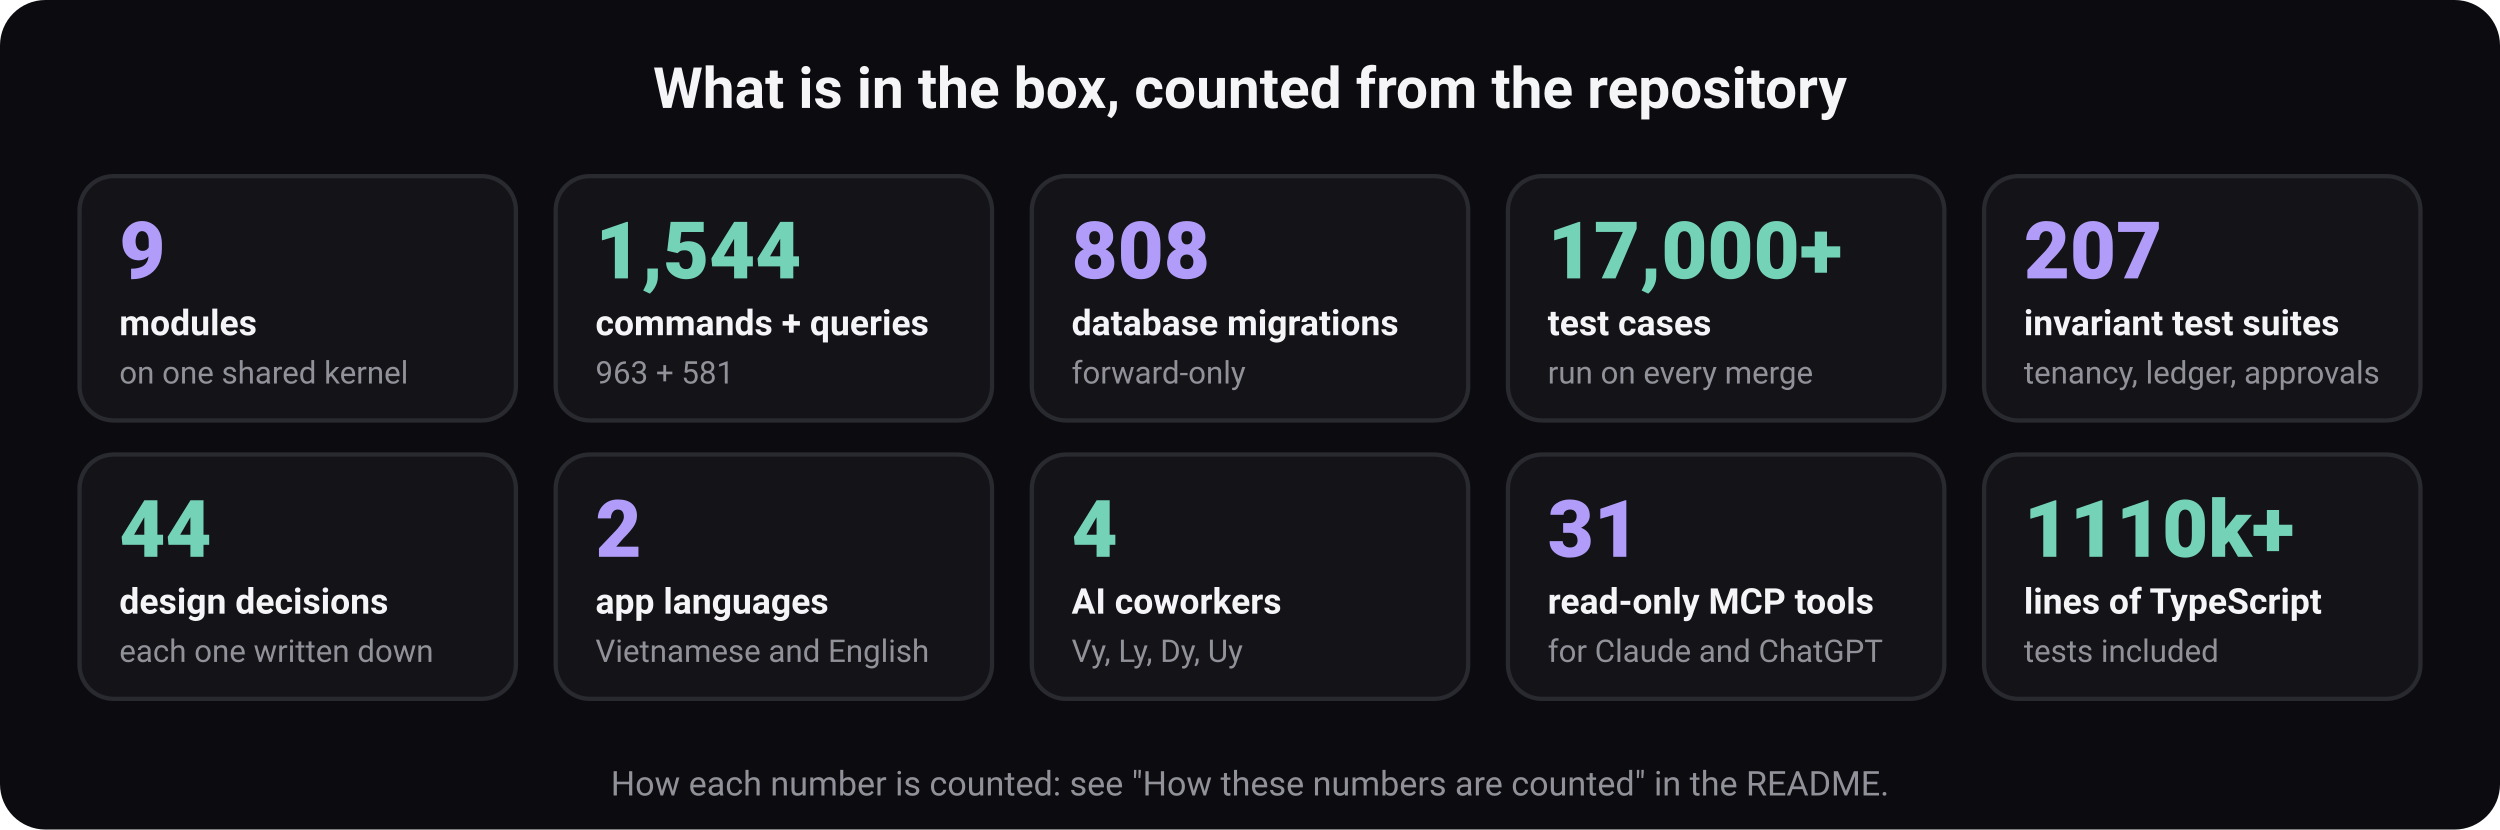
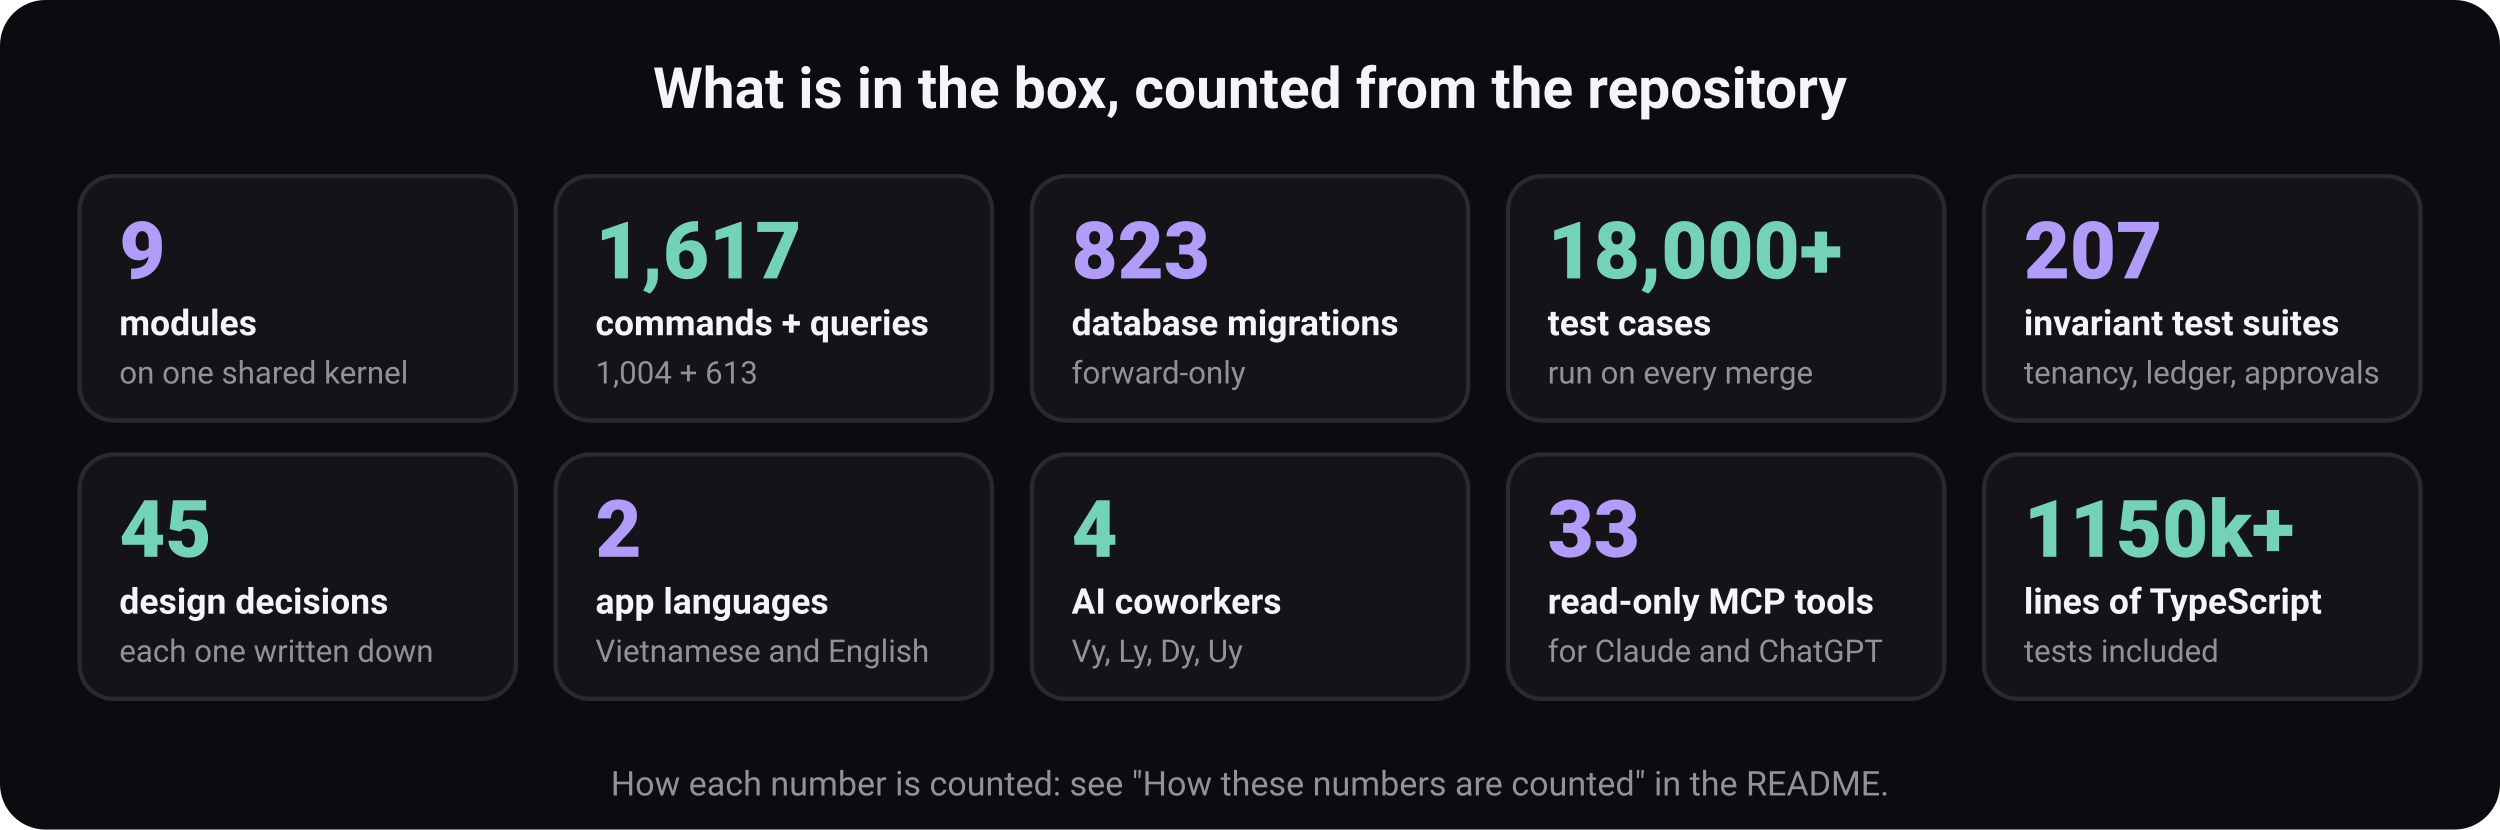
<svg xmlns="http://www.w3.org/2000/svg" width="880" height="292" viewBox="0 0 880 292" role="img" aria-labelledby="t d" font-family="ui-sans-serif, system-ui, -apple-system, 'Segoe UI', Roboto, 'Helvetica Neue', Arial, sans-serif">
  <rect width="880" height="292" rx="16" fill="#0c0c10" />
  <text x="440" y="38" font-size="20" font-weight="700" fill="#f5f5f7" text-anchor="middle">What is in the box, counted from the repository</text>
  <rect x="28" y="62" width="153.6" height="86" rx="12" fill="#131318" stroke="#292930" stroke-width="1.5" />
  <text x="42" y="98" font-size="28" font-weight="800" fill="#b19df9" text-anchor="start">9</text>
  <text x="42" y="118" font-size="12.5" font-weight="600" fill="#f5f5f7" text-anchor="start">modules</text>
  <text x="42" y="135" font-size="11" font-weight="400" fill="#919199" text-anchor="start">on one shared kernel</text>
  <rect x="195.6" y="62" width="153.6" height="86" rx="12" fill="#131318" stroke="#292930" stroke-width="1.5" />
-   <text x="209.6" y="98" font-size="28" font-weight="800" fill="#74d3b6" text-anchor="start">1,544</text>
+   <text x="209.6" y="98" font-size="28" font-weight="800" fill="#74d3b6" text-anchor="start">1,617</text>
  <text x="209.6" y="118" font-size="12.5" font-weight="600" fill="#f5f5f7" text-anchor="start">commands + queries</text>
-   <text x="209.6" y="135" font-size="11" font-weight="400" fill="#919199" text-anchor="start">963 + 581</text>
+   <text x="209.6" y="135" font-size="11" font-weight="400" fill="#919199" text-anchor="start">1,004 + 613</text>
  <rect x="363.2" y="62" width="153.6" height="86" rx="12" fill="#131318" stroke="#292930" stroke-width="1.5" />
-   <text x="377.2" y="98" font-size="28" font-weight="800" fill="#b19df9" text-anchor="start">808</text>
+   <text x="377.2" y="98" font-size="28" font-weight="800" fill="#b19df9" text-anchor="start">823</text>
  <text x="377.2" y="118" font-size="12.5" font-weight="600" fill="#f5f5f7" text-anchor="start">database migrations</text>
  <text x="377.2" y="135" font-size="11" font-weight="400" fill="#919199" text-anchor="start">forward-only</text>
  <rect x="530.8" y="62" width="153.6" height="86" rx="12" fill="#131318" stroke="#292930" stroke-width="1.5" />
-   <text x="544.8" y="98" font-size="28" font-weight="800" fill="#74d3b6" text-anchor="start">17,000+</text>
+   <text x="544.8" y="98" font-size="28" font-weight="800" fill="#74d3b6" text-anchor="start">18,000+</text>
  <text x="544.8" y="118" font-size="12.5" font-weight="600" fill="#f5f5f7" text-anchor="start">test cases</text>
  <text x="544.8" y="135" font-size="11" font-weight="400" fill="#919199" text-anchor="start">run on every merge</text>
  <rect x="698.4" y="62" width="153.6" height="86" rx="12" fill="#131318" stroke="#292930" stroke-width="1.5" />
  <text x="712.4" y="98" font-size="28" font-weight="800" fill="#b19df9" text-anchor="start">207</text>
  <text x="712.4" y="118" font-size="12.5" font-weight="600" fill="#f5f5f7" text-anchor="start">invariant test suites</text>
  <text x="712.4" y="135" font-size="11" font-weight="400" fill="#919199" text-anchor="start">tenancy, ledger, approvals</text>
  <rect x="28" y="160" width="153.6" height="86" rx="12" fill="#131318" stroke="#292930" stroke-width="1.5" />
-   <text x="42" y="196" font-size="28" font-weight="800" fill="#74d3b6" text-anchor="start">44</text>
+   <text x="42" y="196" font-size="28" font-weight="800" fill="#74d3b6" text-anchor="start">45</text>
  <text x="42" y="216" font-size="12.5" font-weight="600" fill="#f5f5f7" text-anchor="start">design decisions</text>
  <text x="42" y="233" font-size="11" font-weight="400" fill="#919199" text-anchor="start">each one written down</text>
  <rect x="195.6" y="160" width="153.6" height="86" rx="12" fill="#131318" stroke="#292930" stroke-width="1.5" />
  <text x="209.6" y="196" font-size="28" font-weight="800" fill="#b19df9" text-anchor="start">2</text>
  <text x="209.6" y="216" font-size="12.5" font-weight="600" fill="#f5f5f7" text-anchor="start">app languages</text>
  <text x="209.6" y="233" font-size="11" font-weight="400" fill="#919199" text-anchor="start">Vietnamese and English</text>
  <rect x="363.2" y="160" width="153.6" height="86" rx="12" fill="#131318" stroke="#292930" stroke-width="1.5" />
  <text x="377.2" y="196" font-size="28" font-weight="800" fill="#74d3b6" text-anchor="start">4</text>
  <text x="377.2" y="216" font-size="12.5" font-weight="600" fill="#f5f5f7" text-anchor="start">AI coworkers</text>
  <text x="377.2" y="233" font-size="11" font-weight="400" fill="#919199" text-anchor="start">Vy, Ly, Dy, Uy</text>
  <rect x="530.8" y="160" width="153.6" height="86" rx="12" fill="#131318" stroke="#292930" stroke-width="1.5" />
-   <text x="544.8" y="196" font-size="28" font-weight="800" fill="#b19df9" text-anchor="start">31</text>
+   <text x="544.8" y="196" font-size="28" font-weight="800" fill="#b19df9" text-anchor="start">33</text>
  <text x="544.8" y="216" font-size="12.5" font-weight="600" fill="#f5f5f7" text-anchor="start">read-only MCP tools</text>
  <text x="544.8" y="233" font-size="11" font-weight="400" fill="#919199" text-anchor="start">for Claude and ChatGPT</text>
  <rect x="698.4" y="160" width="153.6" height="86" rx="12" fill="#131318" stroke="#292930" stroke-width="1.5" />
-   <text x="712.4" y="196" font-size="28" font-weight="800" fill="#74d3b6" text-anchor="start">1110k+</text>
+   <text x="712.4" y="196" font-size="28" font-weight="800" fill="#74d3b6" text-anchor="start">1150k+</text>
  <text x="712.4" y="216" font-size="12.5" font-weight="600" fill="#f5f5f7" text-anchor="start">lines of TypeScript</text>
  <text x="712.4" y="233" font-size="11" font-weight="400" fill="#919199" text-anchor="start">tests included</text>
  <text x="440" y="280" font-size="12" font-weight="400" fill="#919199" text-anchor="middle">How each number is counted: see "How these numbers are counted" in the README.</text>
</svg>
